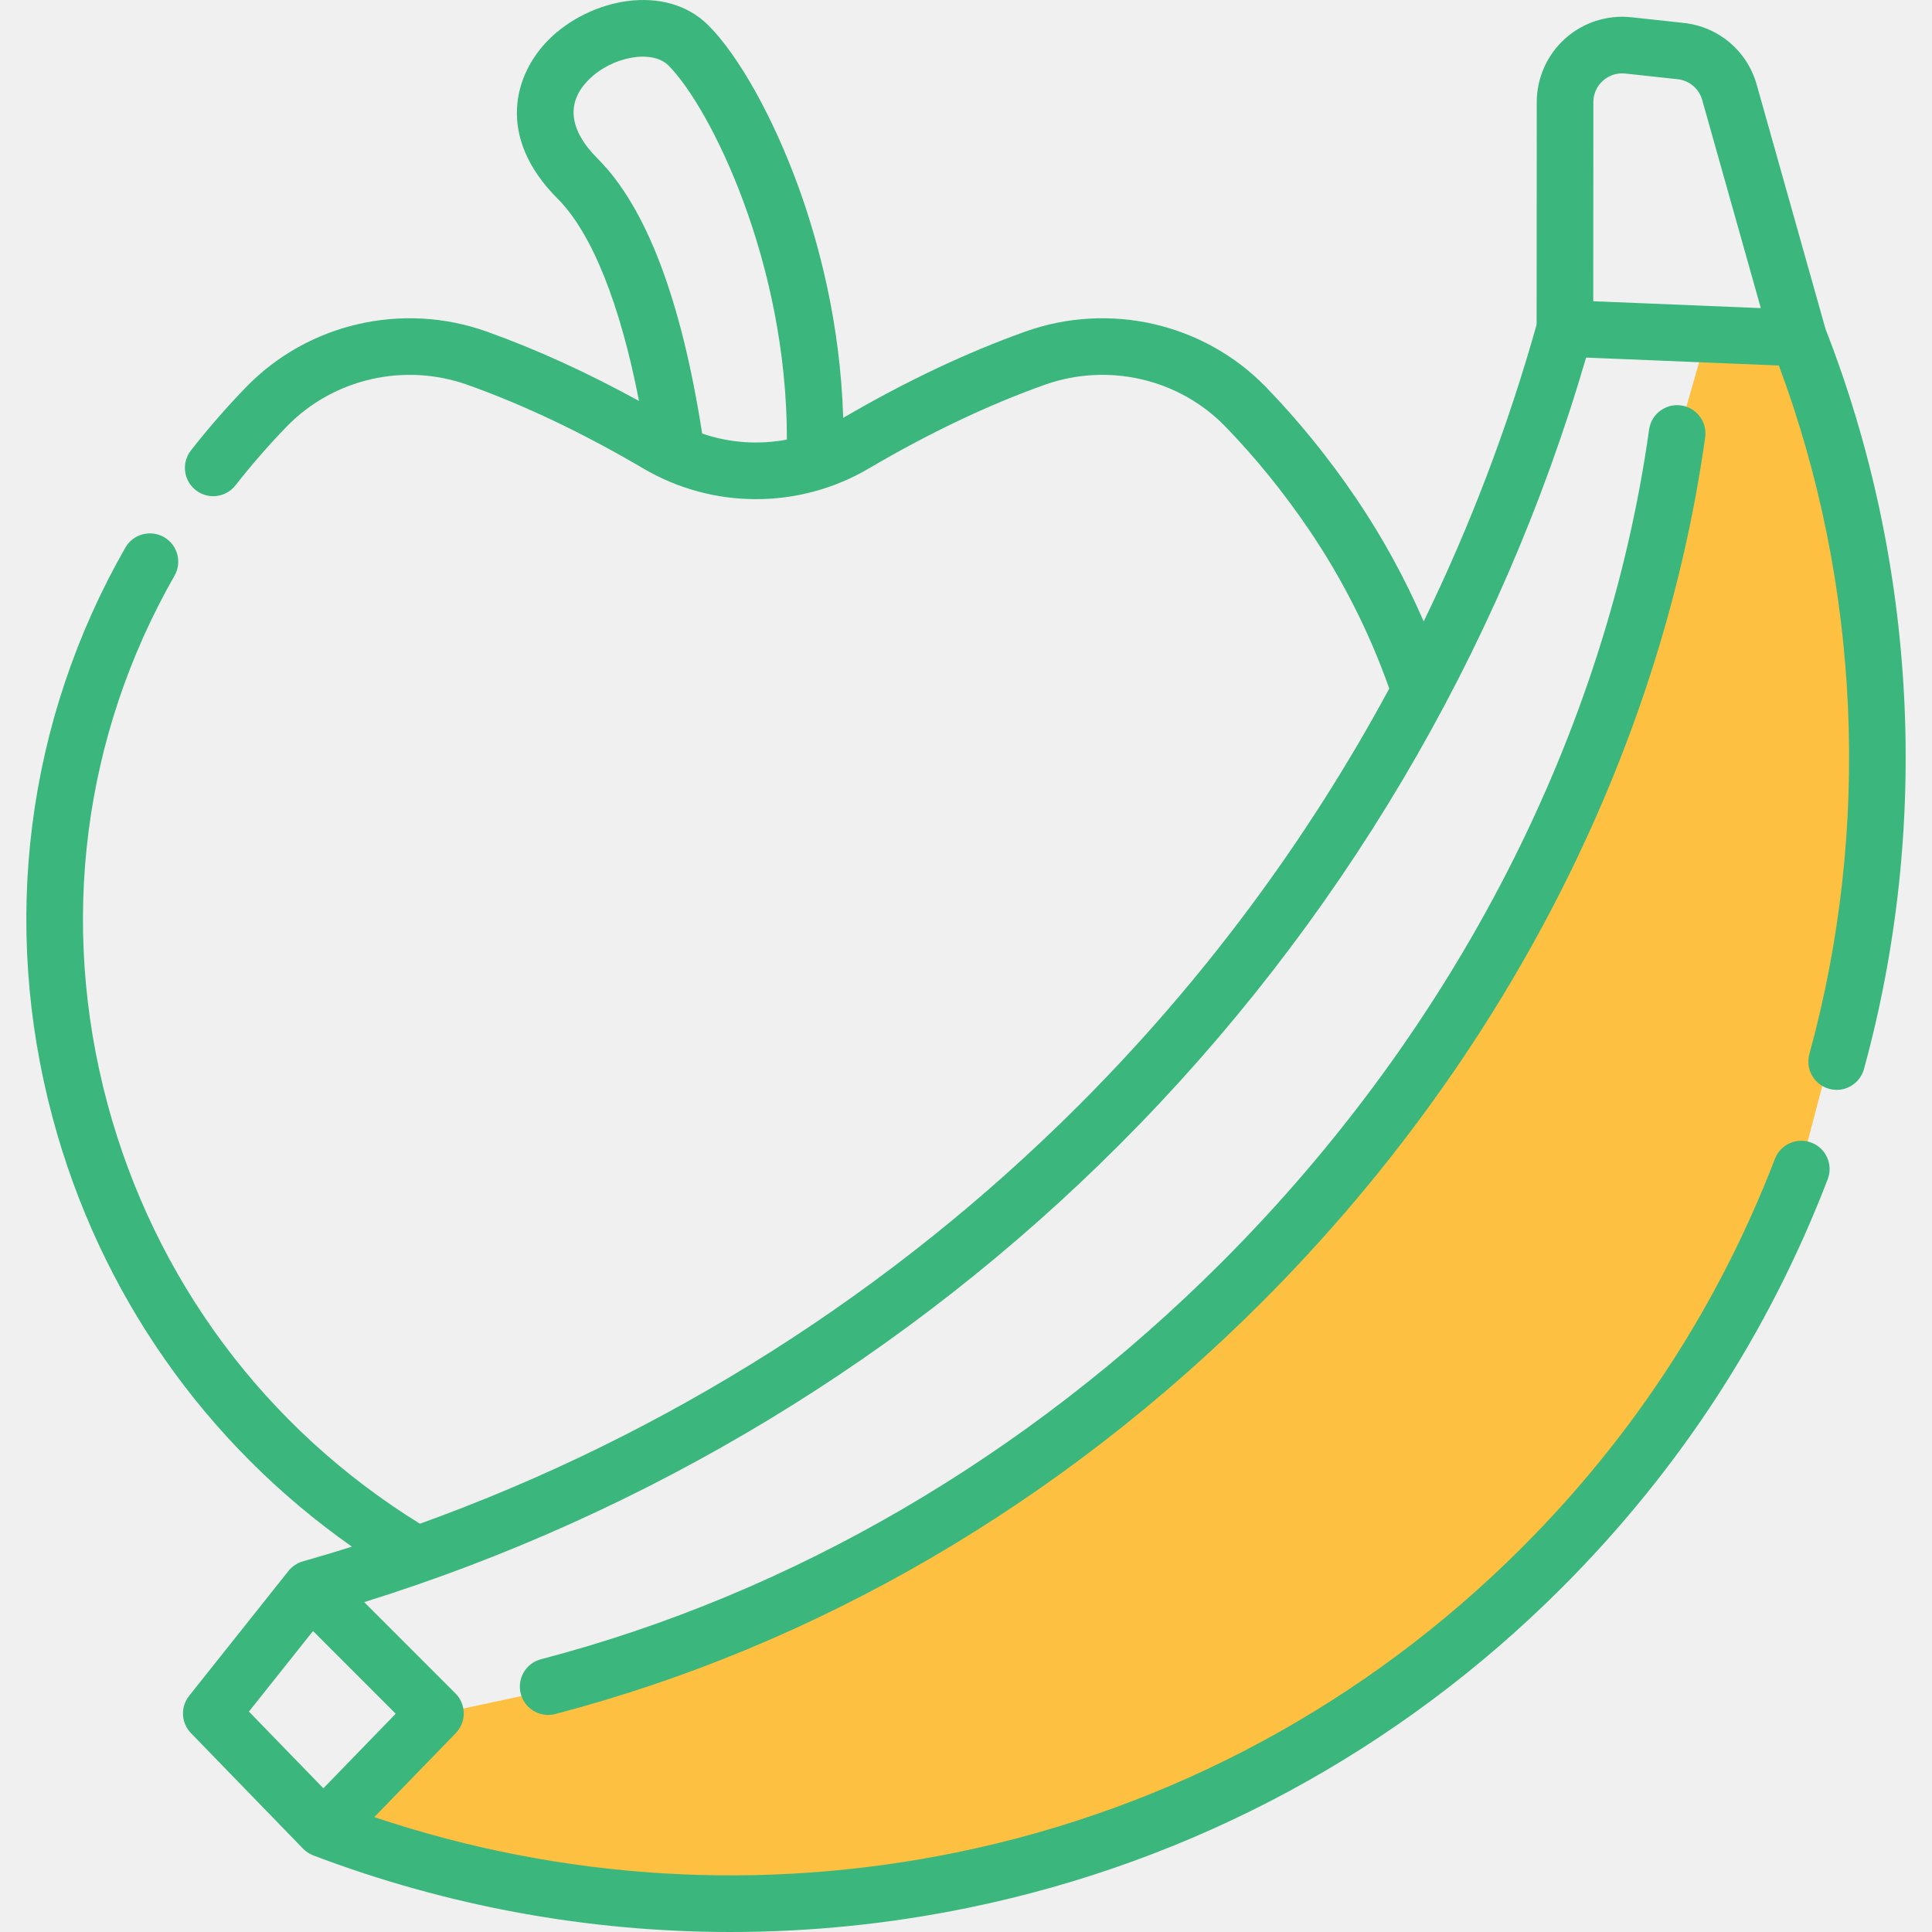
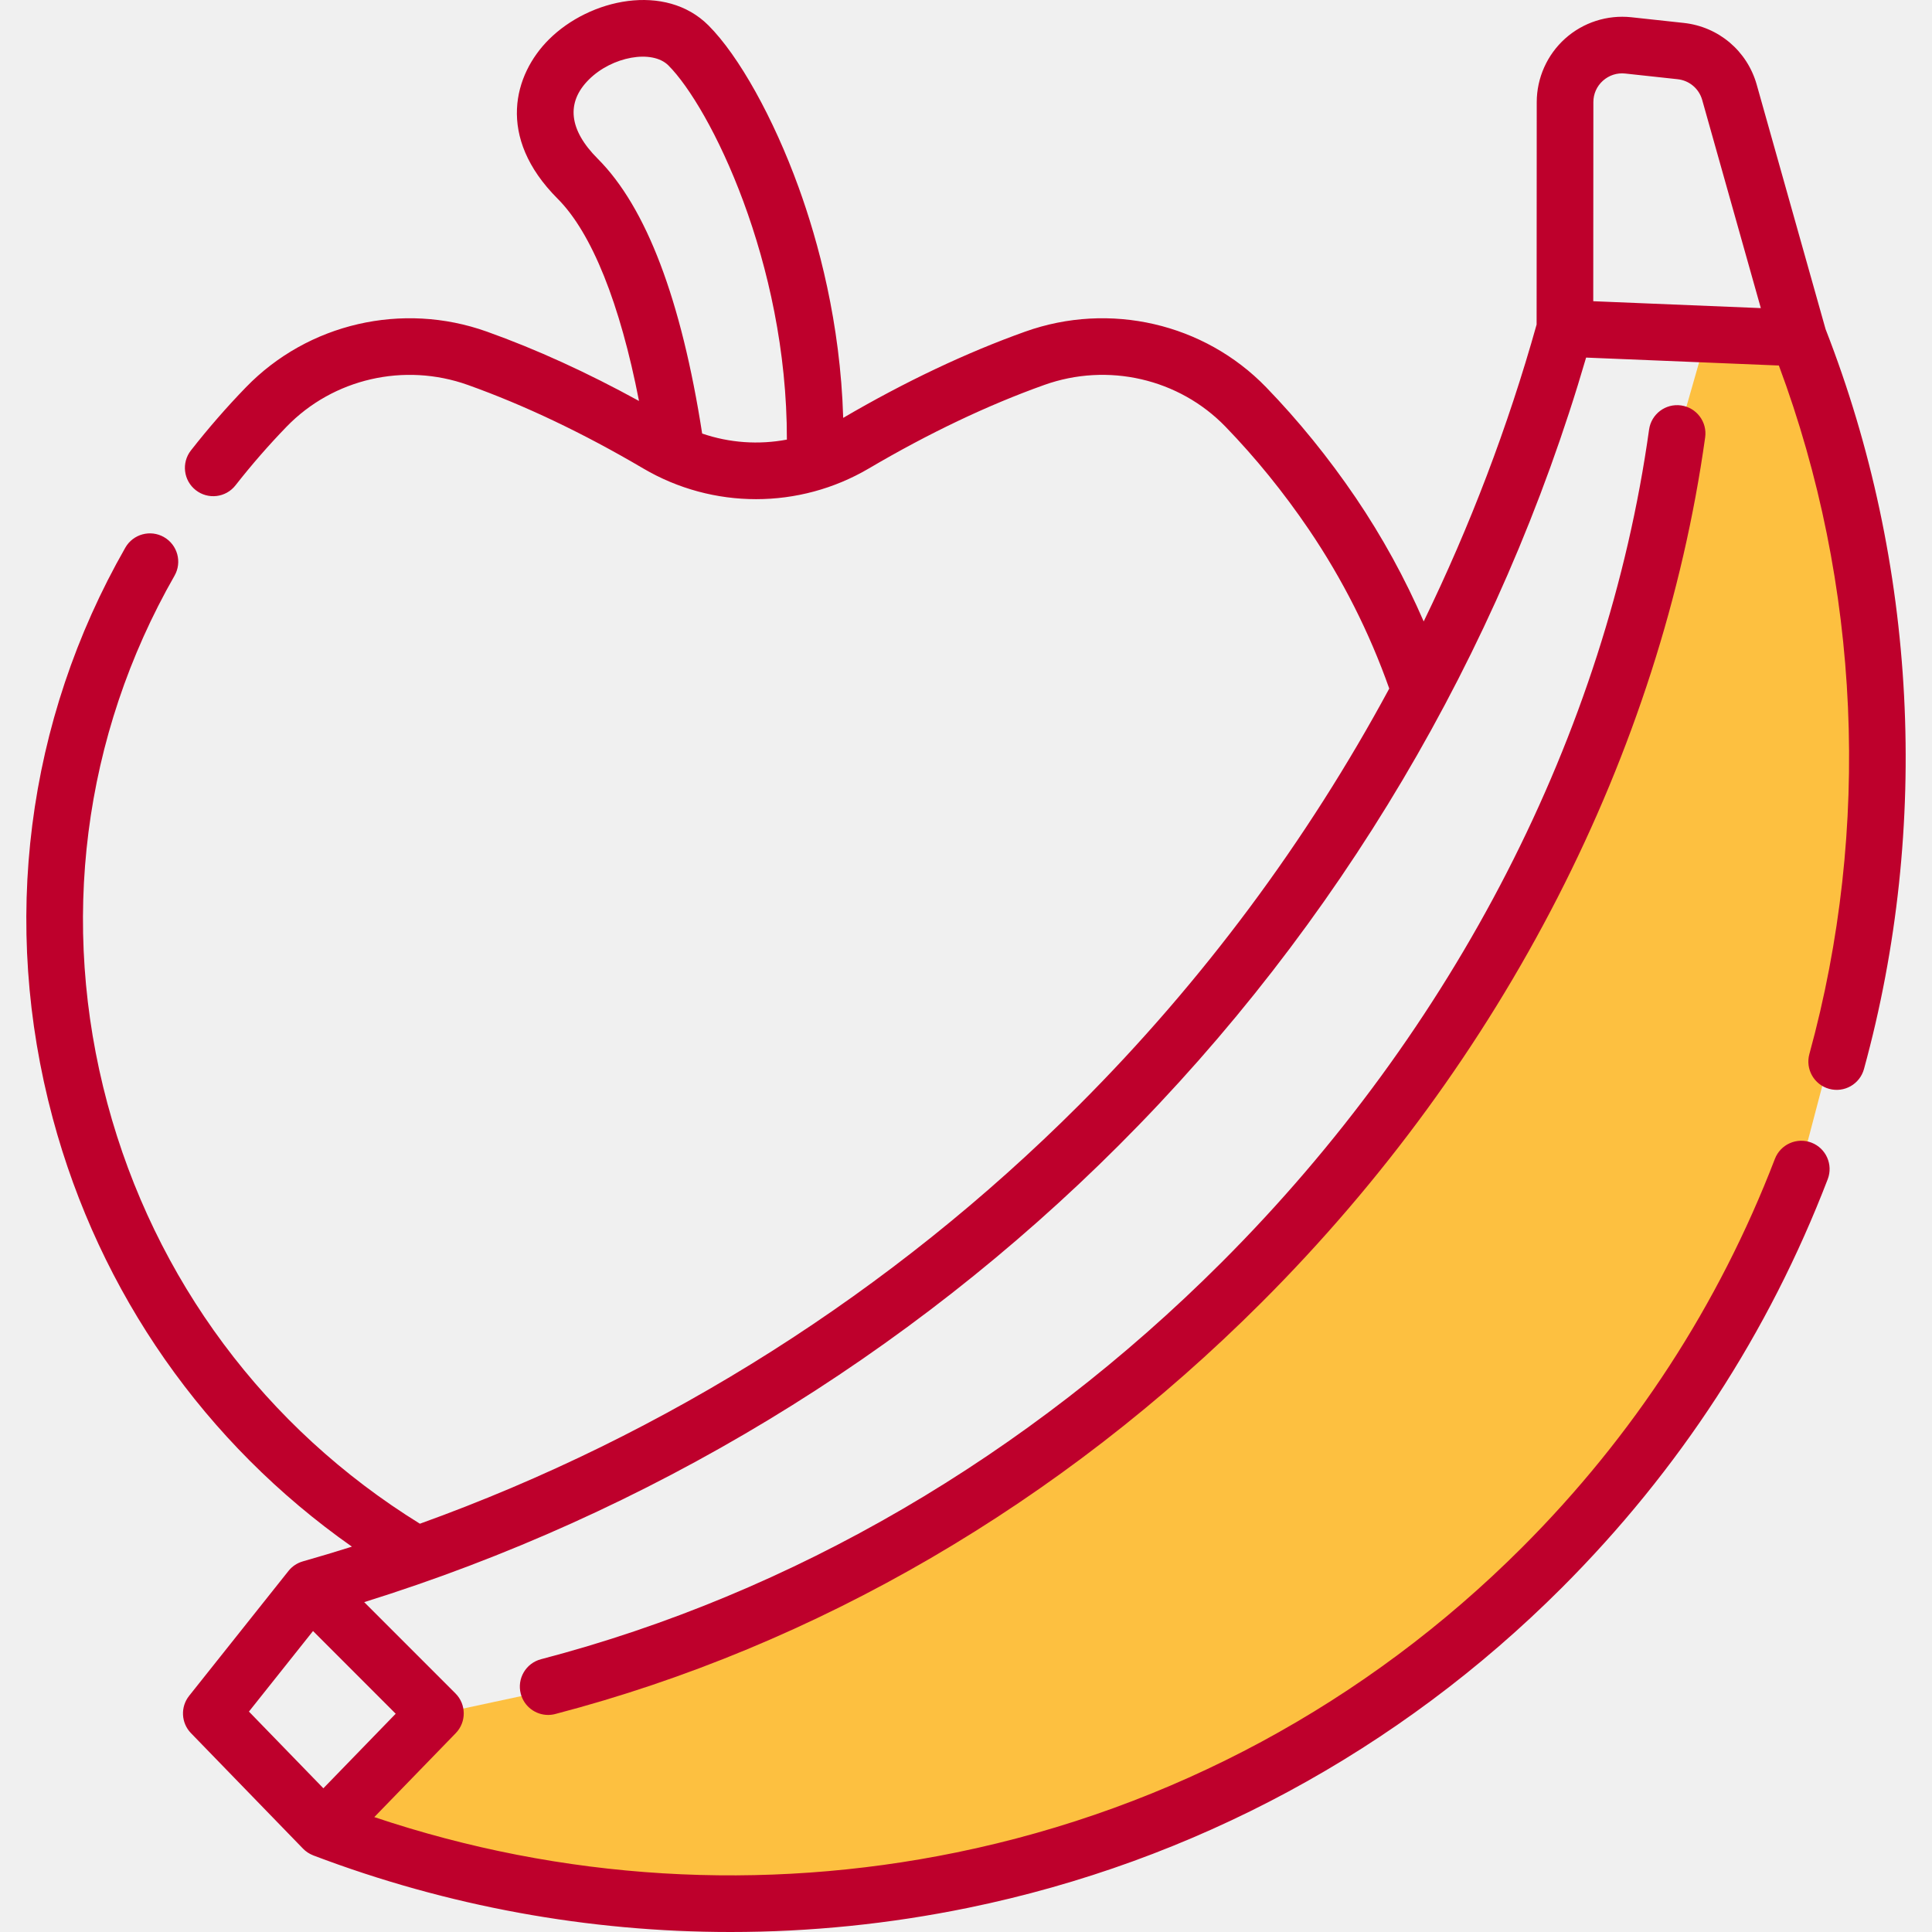
<svg xmlns="http://www.w3.org/2000/svg" width="80" height="80" viewBox="0 0 80 80" fill="none">
  <g clip-path="url(#clip0)">
    <path d="M25 69.5L18 71L16.5 72L15 74L14 75.5L17 76.5C18.5 77 20.5 77.5 21.5 78C22.3 78.4 30.167 78.5 34 78.5C50.8 78.1 63.667 66.333 68 60.5L74 50.5L76.5 41L77.5 27.5C76.667 24 75 16.9 75 16.5C75 16.1 74 14.667 73.5 14L70.5 14.5L69.5 18V19C69.333 20 69 22.1 69 22.5C69 22.9 67.667 26.333 67 28L64.5 35L59.5 43.5L52 53L45 59.5L34.5 65.5L25 69.5Z" fill="#FDC040" />
-     <path d="M75.593 13.629L72.742 3.506C72.348 2.108 71.161 1.104 69.717 0.949L67.549 0.714C66.552 0.607 65.553 0.929 64.808 1.598C64.062 2.268 63.634 3.226 63.633 4.229L63.628 13.438C62.44 17.673 60.871 21.788 58.952 25.733C58.178 23.951 57.239 22.234 56.137 20.608C55.015 18.956 53.767 17.418 52.428 16.035C49.863 13.387 45.947 12.483 42.451 13.732C40.009 14.604 37.474 15.806 34.915 17.303C34.798 13.357 33.88 9.995 33.069 7.756C32.027 4.883 30.597 2.314 29.335 1.051C27.56 -0.724 24.426 -0.063 22.723 1.64C21.288 3.074 20.524 5.661 23.093 8.231C24.505 9.644 25.677 12.575 26.46 16.603C24.322 15.429 22.209 14.463 20.161 13.732C16.667 12.483 12.751 13.387 10.185 16.035C9.392 16.852 8.625 17.733 7.906 18.651C7.507 19.16 7.596 19.897 8.106 20.296C8.615 20.696 9.352 20.607 9.751 20.097C10.42 19.243 11.132 18.426 11.868 17.667C13.796 15.678 16.741 15 19.373 15.94C21.716 16.777 24.16 17.94 26.636 19.398C29.517 21.093 33.096 21.093 35.977 19.398C38.452 17.941 40.896 16.777 43.24 15.94C45.872 14.999 48.817 15.677 50.744 17.667C51.989 18.953 53.151 20.385 54.197 21.925C55.593 23.984 56.709 26.199 57.526 28.512C54.121 34.82 49.797 40.642 44.683 45.756C36.951 53.489 27.593 59.42 17.387 63.094C10.99 59.137 6.405 52.979 4.448 45.695C2.446 38.239 3.432 30.477 7.226 23.84C7.547 23.278 7.352 22.561 6.789 22.24C6.228 21.919 5.511 22.114 5.19 22.676C1.088 29.854 0.02 38.245 2.184 46.303C4.131 53.553 8.491 59.769 14.572 64.044C13.902 64.255 13.23 64.457 12.554 64.649C12.552 64.649 12.549 64.65 12.547 64.651C12.545 64.651 12.544 64.652 12.543 64.652C12.542 64.652 12.541 64.653 12.541 64.653C12.308 64.719 12.098 64.857 11.945 65.05L7.832 70.22C7.465 70.681 7.497 71.343 7.908 71.766L12.548 76.549C12.666 76.671 12.809 76.763 12.963 76.824C12.967 76.825 12.97 76.828 12.974 76.829C18.524 78.936 24.371 80 30.25 80C33.536 80 36.831 79.668 40.089 78.999C49.411 77.087 57.913 72.504 64.672 65.745C69.532 60.885 73.237 55.194 75.682 48.829C75.914 48.225 75.613 47.546 75.008 47.314C74.403 47.082 73.726 47.384 73.494 47.988C71.166 54.044 67.641 59.461 63.015 64.087C56.58 70.52 48.49 74.883 39.618 76.703C31.555 78.357 23.256 77.848 15.499 75.242L18.872 71.766C19.318 71.306 19.312 70.573 18.86 70.121L15.081 66.341C26.815 62.682 37.589 56.167 46.341 47.413C55.431 38.324 62.103 27.066 65.677 14.807L73.659 15.135C77.038 24.2 77.49 34.293 74.922 43.647C74.751 44.271 75.118 44.916 75.742 45.087C76.366 45.259 77.011 44.892 77.183 44.267C79.945 34.205 79.38 23.327 75.593 13.629ZM29.075 17.952C28.213 12.409 26.76 8.582 24.751 6.573C23.558 5.38 23.43 4.248 24.381 3.298C25.343 2.335 27.007 2.038 27.677 2.709C29.399 4.432 32.596 10.841 32.583 18.203C31.417 18.423 30.207 18.341 29.075 17.952ZM13.39 74.049L10.308 70.873L12.962 67.537L16.385 70.962L13.39 74.049ZM66.373 3.343C66.629 3.115 66.957 3.008 67.297 3.045L69.466 3.28C69.952 3.332 70.352 3.67 70.485 4.141L72.912 12.758L65.973 12.473L65.978 4.23C65.978 3.887 66.118 3.572 66.373 3.343Z" fill="#3BB77E" />
-     <path d="M68.285 17.787C66.524 30.37 60.239 42.616 50.586 52.269C42.553 60.301 32.807 65.985 22.401 68.705C21.775 68.869 21.4 69.509 21.564 70.136C21.701 70.663 22.177 71.012 22.697 71.012C22.795 71.012 22.895 70.999 22.994 70.973C33.803 68.148 43.917 62.253 52.244 53.926C62.255 43.916 68.776 31.197 70.607 18.111C70.697 17.47 70.25 16.878 69.609 16.788C68.968 16.698 68.375 17.145 68.285 17.787Z" fill="#3BB77E" />
+     <path d="M75.593 13.629L72.742 3.506C72.348 2.108 71.161 1.104 69.717 0.949L67.549 0.714C66.552 0.607 65.553 0.929 64.808 1.598C64.062 2.268 63.634 3.226 63.633 4.229L63.628 13.438C62.44 17.673 60.871 21.788 58.952 25.733C58.178 23.951 57.239 22.234 56.137 20.608C55.015 18.956 53.767 17.418 52.428 16.035C49.863 13.387 45.947 12.483 42.451 13.732C40.009 14.604 37.474 15.806 34.915 17.303C34.798 13.357 33.88 9.995 33.069 7.756C32.027 4.883 30.597 2.314 29.335 1.051C27.56 -0.724 24.426 -0.063 22.723 1.64C21.288 3.074 20.524 5.661 23.093 8.231C24.505 9.644 25.677 12.575 26.46 16.603C24.322 15.429 22.209 14.463 20.161 13.732C16.667 12.483 12.751 13.387 10.185 16.035C9.392 16.852 8.625 17.733 7.906 18.651C7.507 19.16 7.596 19.897 8.106 20.296C8.615 20.696 9.352 20.607 9.751 20.097C10.42 19.243 11.132 18.426 11.868 17.667C13.796 15.678 16.741 15 19.373 15.94C21.716 16.777 24.16 17.94 26.636 19.398C29.517 21.093 33.096 21.093 35.977 19.398C38.452 17.941 40.896 16.777 43.24 15.94C45.872 14.999 48.817 15.677 50.744 17.667C51.989 18.953 53.151 20.385 54.197 21.925C55.593 23.984 56.709 26.199 57.526 28.512C54.121 34.82 49.797 40.642 44.683 45.756C36.951 53.489 27.593 59.42 17.387 63.094C10.99 59.137 6.405 52.979 4.448 45.695C2.446 38.239 3.432 30.477 7.226 23.84C7.547 23.278 7.352 22.561 6.789 22.24C6.228 21.919 5.511 22.114 5.19 22.676C1.088 29.854 0.02 38.245 2.184 46.303C4.131 53.553 8.491 59.769 14.572 64.044C13.902 64.255 13.23 64.457 12.554 64.649C12.552 64.649 12.549 64.65 12.547 64.651C12.545 64.651 12.544 64.652 12.543 64.652C12.542 64.652 12.541 64.653 12.541 64.653C12.308 64.719 12.098 64.857 11.945 65.05L7.832 70.22C7.465 70.681 7.497 71.343 7.908 71.766L12.548 76.549C12.666 76.671 12.809 76.763 12.963 76.824C12.967 76.825 12.97 76.828 12.974 76.829C18.524 78.936 24.371 80 30.25 80C33.536 80 36.831 79.668 40.089 78.999C49.411 77.087 57.913 72.504 64.672 65.745C69.532 60.885 73.237 55.194 75.682 48.829C75.914 48.225 75.613 47.546 75.008 47.314C74.403 47.082 73.726 47.384 73.494 47.988C71.166 54.044 67.641 59.461 63.015 64.087C56.58 70.52 48.49 74.883 39.618 76.703C31.555 78.357 23.256 77.848 15.499 75.242L18.872 71.766C19.318 71.306 19.312 70.573 18.86 70.121L15.081 66.341C26.815 62.682 37.589 56.167 46.341 47.413C55.431 38.324 62.103 27.066 65.677 14.807L73.659 15.135C77.038 24.2 77.49 34.293 74.922 43.647C74.751 44.271 75.118 44.916 75.742 45.087C76.366 45.259 77.011 44.892 77.183 44.267C79.945 34.205 79.38 23.327 75.593 13.629ZM29.075 17.952C28.213 12.409 26.76 8.582 24.751 6.573C23.558 5.38 23.43 4.248 24.381 3.298C25.343 2.335 27.007 2.038 27.677 2.709C29.399 4.432 32.596 10.841 32.583 18.203C31.417 18.423 30.207 18.341 29.075 17.952ZM13.39 74.049L10.308 70.873L12.962 67.537L16.385 70.962L13.39 74.049ZM66.373 3.343C66.629 3.115 66.957 3.008 67.297 3.045L69.466 3.28C69.952 3.332 70.352 3.67 70.485 4.141L72.912 12.758L65.973 12.473L65.978 4.23C65.978 3.887 66.118 3.572 66.373 3.343Z" fill="#be002c" />
+     <path d="M68.285 17.787C66.524 30.37 60.239 42.616 50.586 52.269C42.553 60.301 32.807 65.985 22.401 68.705C21.775 68.869 21.4 69.509 21.564 70.136C21.701 70.663 22.177 71.012 22.697 71.012C22.795 71.012 22.895 70.999 22.994 70.973C33.803 68.148 43.917 62.253 52.244 53.926C62.255 43.916 68.776 31.197 70.607 18.111C70.697 17.47 70.25 16.878 69.609 16.788C68.968 16.698 68.375 17.145 68.285 17.787Z" fill="#be002c" />
  </g>
  <defs>
    <clipPath id="clip0">
      <rect width="80" height="80" fill="white" />
    </clipPath>
  </defs>
</svg>
